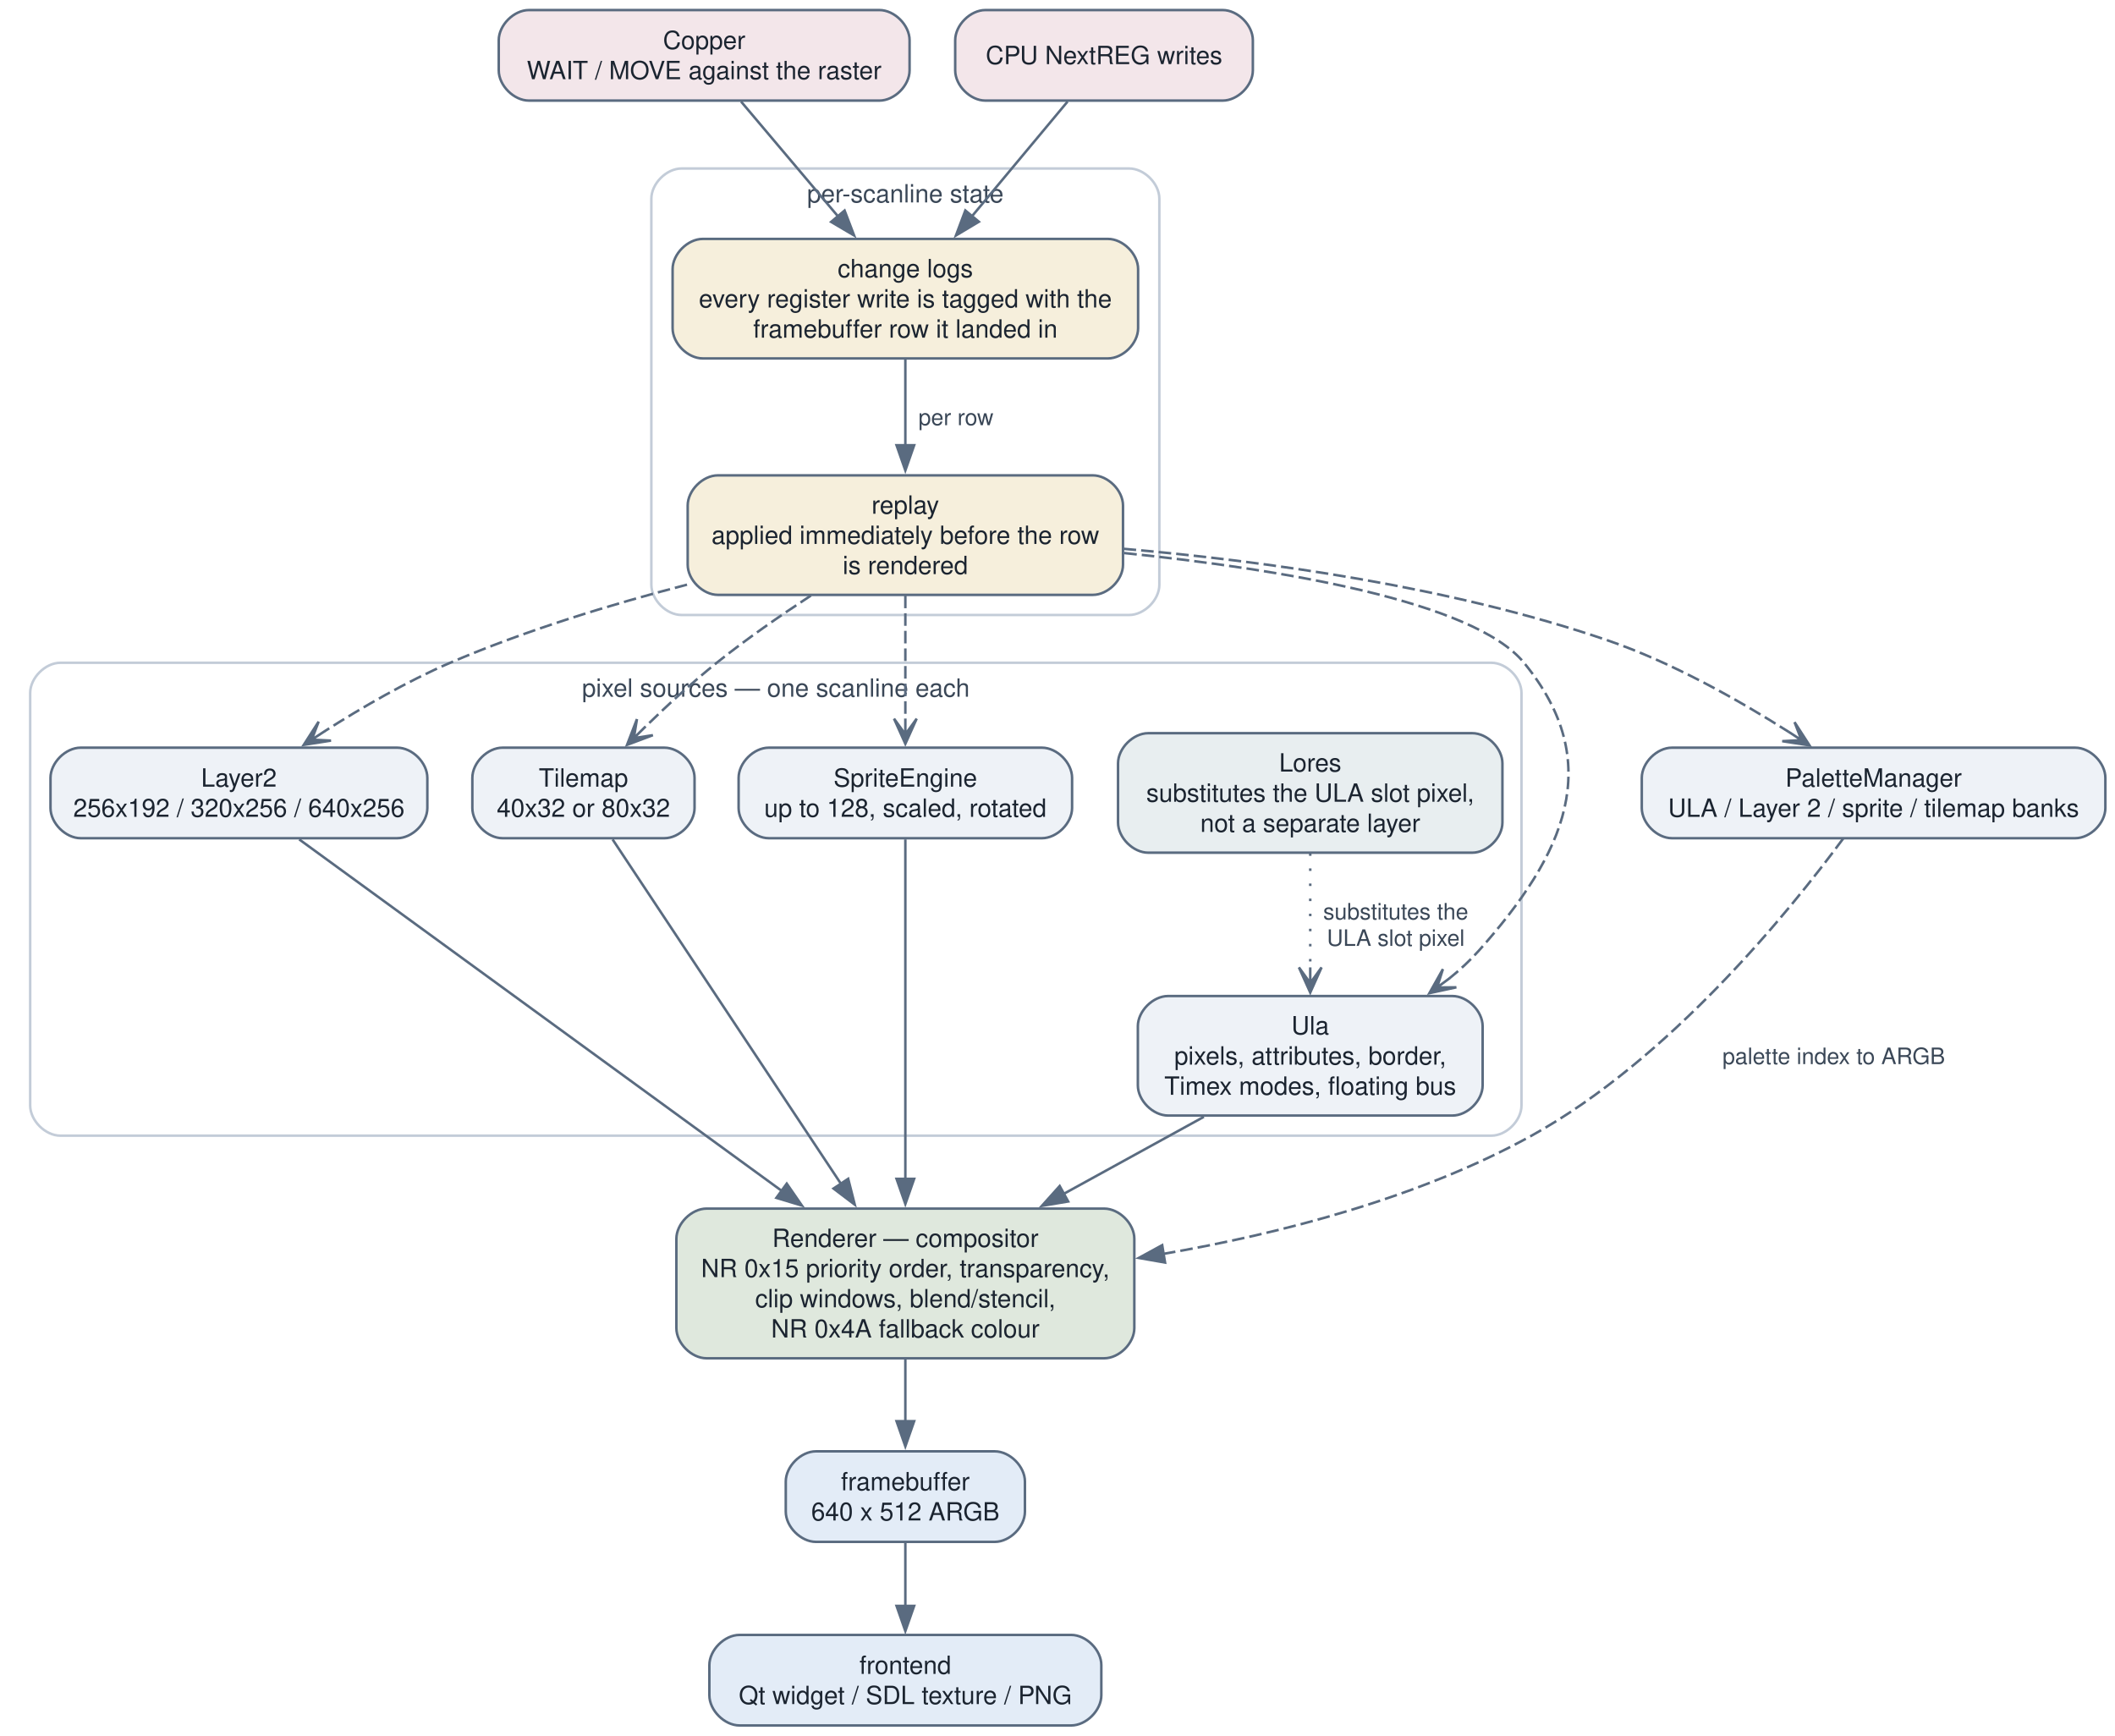
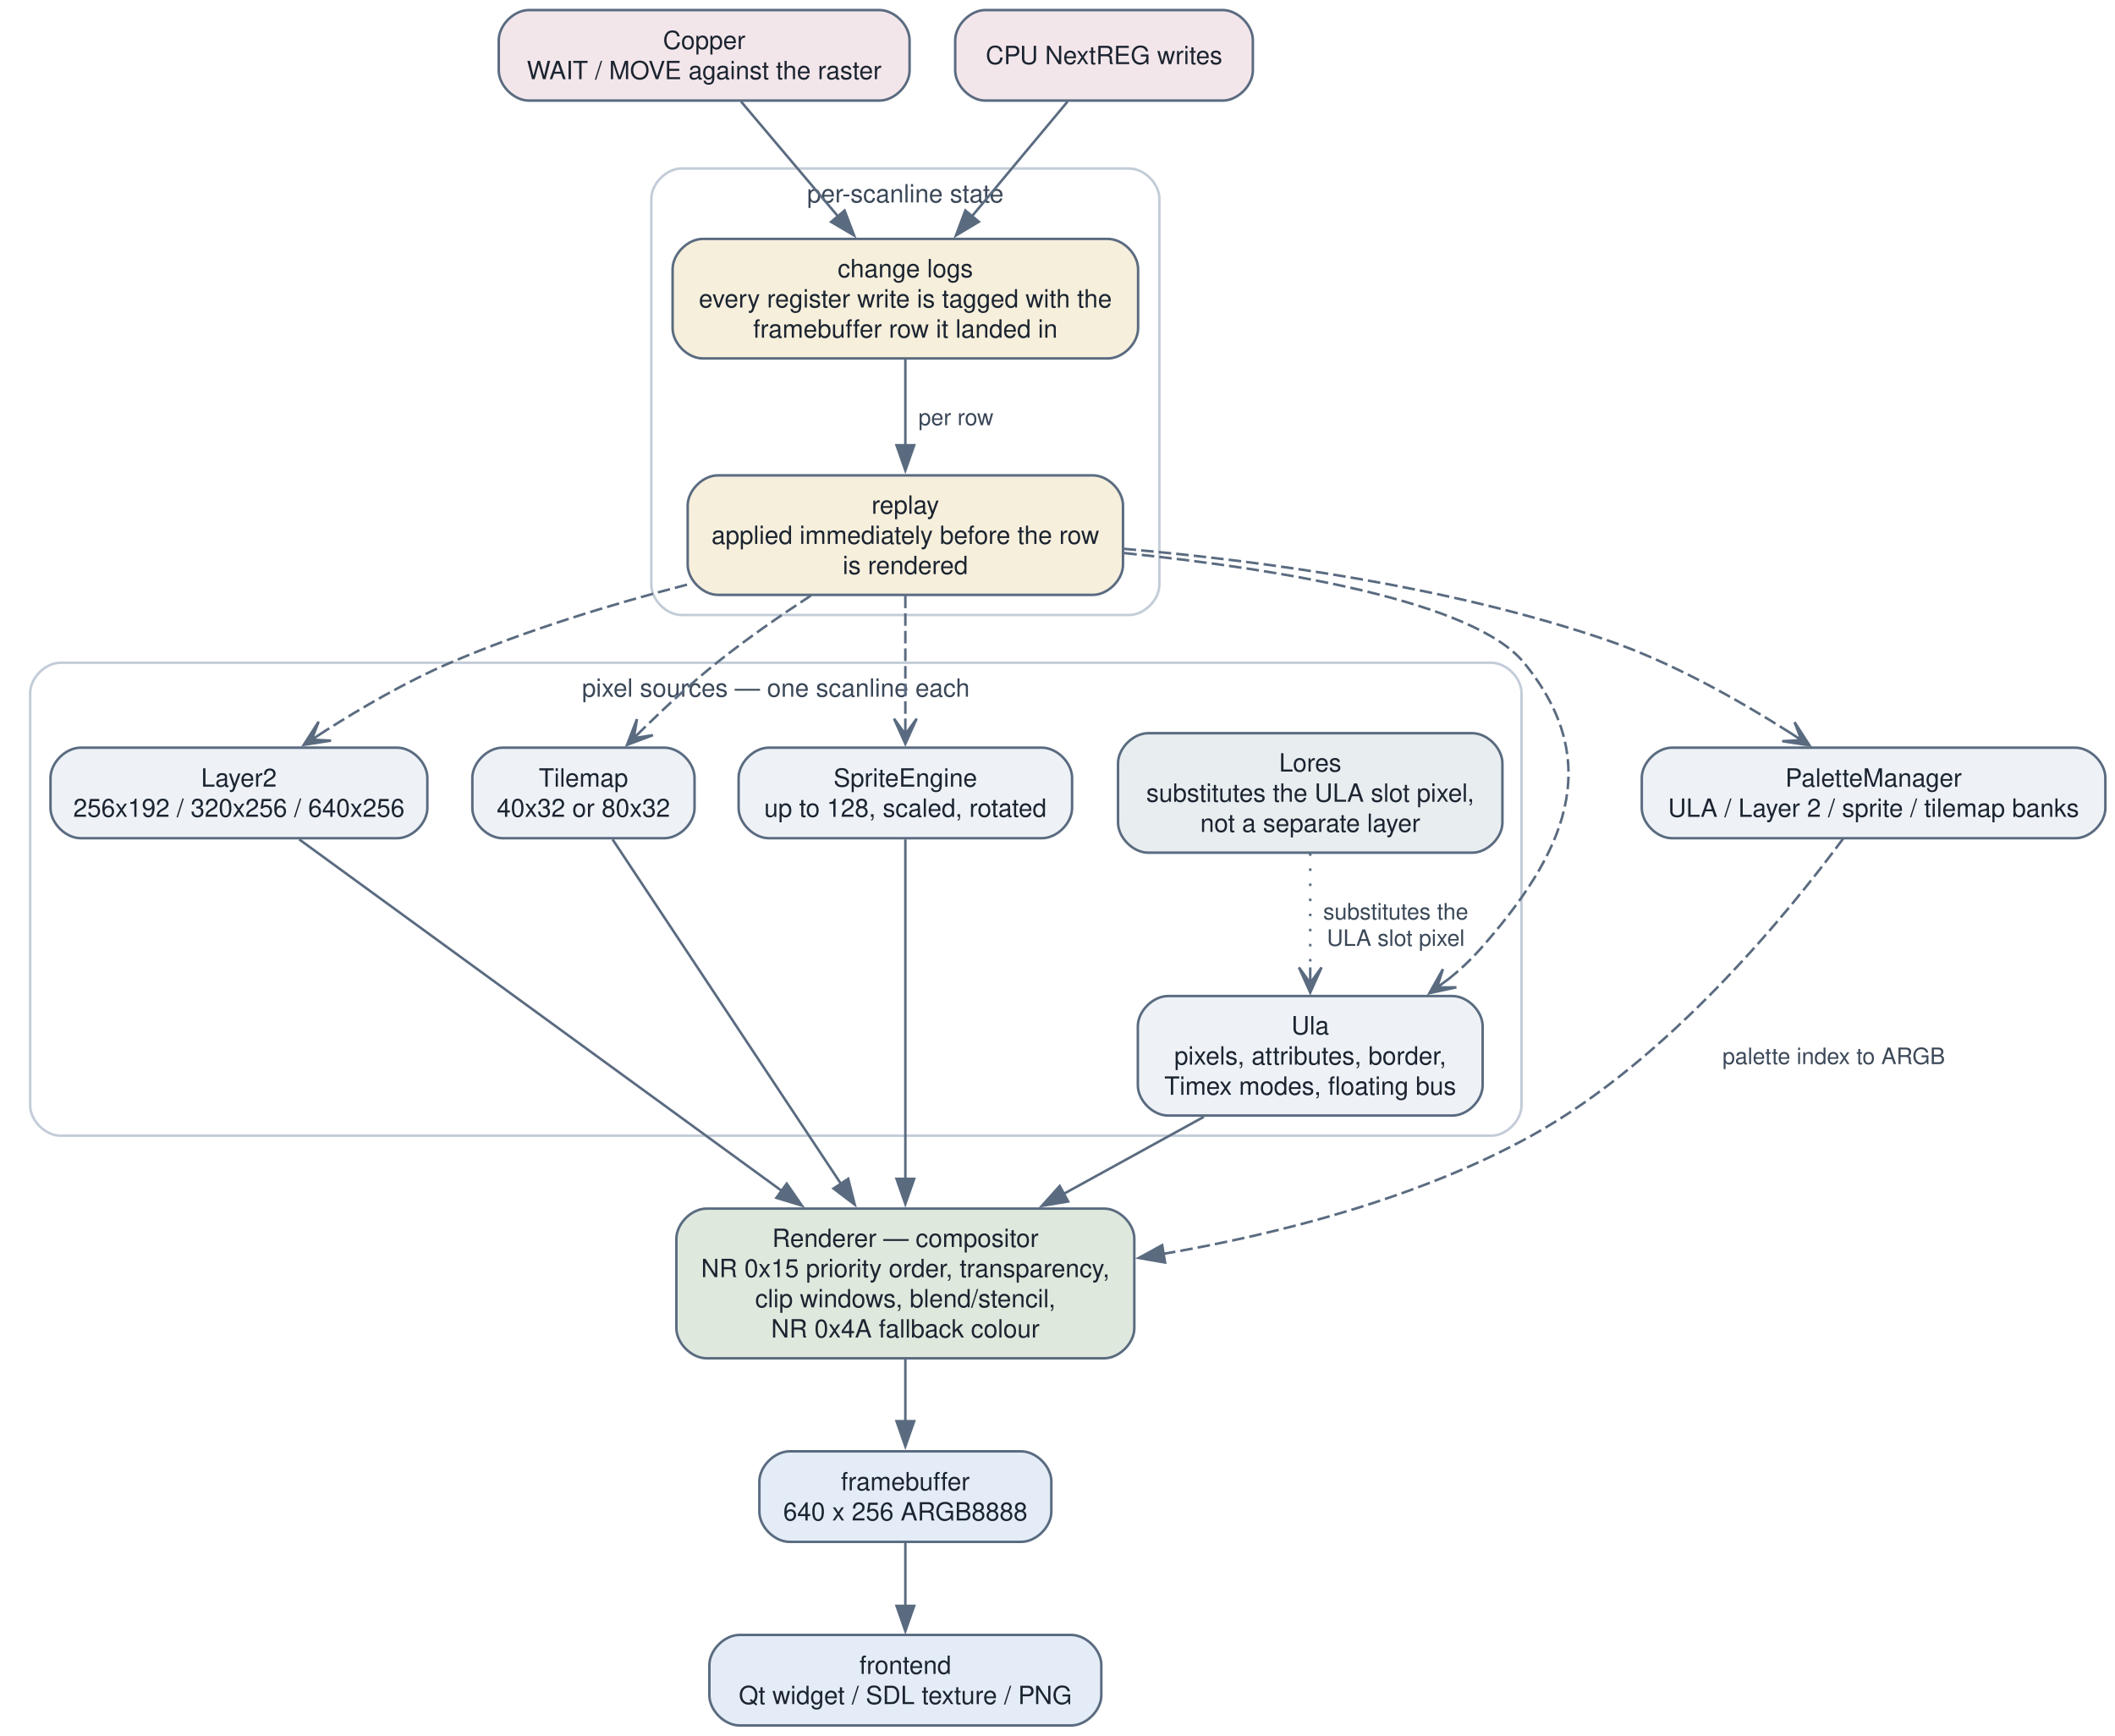
<svg xmlns="http://www.w3.org/2000/svg" width="841pt" height="690pt" viewBox="0.00 0.00 841.00 690.00">
  <g id="graph0" class="graph" transform="scale(1 1) rotate(0) translate(4 686.1)">
    <g id="clust1" class="cluster">
      <path fill="none" stroke="#c3ccd8" d="M20,-234.52C20,-234.52 589,-234.52 589,-234.52 595,-234.52 601,-240.52 601,-246.52 601,-246.52 601,-410.56 601,-410.56 601,-416.56 595,-422.56 589,-422.56 589,-422.56 20,-422.56 20,-422.56 14,-422.56 8,-416.56 8,-410.56 8,-410.56 8,-246.52 8,-246.52 8,-240.52 14,-234.52 20,-234.52" />
      <text xml:space="preserve" text-anchor="middle" x="304.5" y="-409.06" font-family="Helvetica,sans-Serif" font-size="10.00" fill="#3a4757">pixel sources — one scanline each</text>
    </g>
    <g id="clust2" class="cluster">
      <path fill="none" stroke="#c3ccd8" d="M267,-441.56C267,-441.56 445,-441.56 445,-441.56 451,-441.56 457,-447.56 457,-453.56 457,-453.56 457,-607.1 457,-607.1 457,-613.1 451,-619.1 445,-619.1 445,-619.1 267,-619.1 267,-619.1 261,-619.1 255,-613.1 255,-607.1 255,-607.1 255,-453.56 255,-453.56 255,-447.56 261,-441.56 267,-441.56" />
      <text xml:space="preserve" text-anchor="middle" x="356" y="-605.6" font-family="Helvetica,sans-Serif" font-size="10.00" fill="#3a4757">per-scanline state</text>
    </g>
    <g id="node1" class="node">
      <path fill="#eef2f7" stroke="#5a6b80" d="M573.55,-290.04C573.55,-290.04 460.45,-290.04 460.45,-290.04 454.45,-290.04 448.45,-284.04 448.45,-278.04 448.45,-278.04 448.45,-254.52 448.45,-254.52 448.45,-248.52 454.45,-242.52 460.45,-242.52 460.45,-242.52 573.55,-242.52 573.55,-242.52 579.55,-242.52 585.55,-248.52 585.55,-254.52 585.55,-254.52 585.55,-278.04 585.55,-278.04 585.55,-284.04 579.55,-290.04 573.55,-290.04" />
      <text xml:space="preserve" text-anchor="middle" x="517" y="-274.78" font-family="Helvetica,sans-Serif" font-size="10.00" fill="#1b2430">Ula</text>
      <text xml:space="preserve" text-anchor="middle" x="517" y="-262.78" font-family="Helvetica,sans-Serif" font-size="10.00" fill="#1b2430">pixels, attributes, border,</text>
      <text xml:space="preserve" text-anchor="middle" x="517" y="-250.78" font-family="Helvetica,sans-Serif" font-size="10.00" fill="#1b2430">Timex modes, floating bus</text>
    </g>
    <g id="node11" class="node">
      <path fill="#dfe8dd" stroke="#5a6b80" d="M435.05,-205.52C435.05,-205.52 276.95,-205.52 276.95,-205.52 270.95,-205.52 264.95,-199.52 264.95,-193.52 264.95,-193.52 264.95,-158 264.95,-158 264.95,-152 270.95,-146 276.95,-146 276.95,-146 435.05,-146 435.05,-146 441.05,-146 447.05,-152 447.05,-158 447.05,-158 447.05,-193.52 447.05,-193.52 447.05,-199.52 441.05,-205.52 435.05,-205.52" />
      <text xml:space="preserve" text-anchor="middle" x="356" y="-190.26" font-family="Helvetica,sans-Serif" font-size="10.00" fill="#1b2430">Renderer — compositor</text>
      <text xml:space="preserve" text-anchor="middle" x="356" y="-178.26" font-family="Helvetica,sans-Serif" font-size="10.00" fill="#1b2430">NR 0x15 priority order, transparency,</text>
      <text xml:space="preserve" text-anchor="middle" x="356" y="-166.26" font-family="Helvetica,sans-Serif" font-size="10.00" fill="#1b2430">clip windows, blend/stencil,</text>
      <text xml:space="preserve" text-anchor="middle" x="356" y="-154.26" font-family="Helvetica,sans-Serif" font-size="10.00" fill="#1b2430">NR 0x4A fallback colour</text>
    </g>
    <g id="edge9" class="edge">
      <path fill="none" stroke="#5a6b80" d="M474.7,-242.02C457.64,-232.64 437.6,-221.63 418.9,-211.34" />
      <polygon fill="#5a6b80" stroke="#5a6b80" points="420.74,-208.36 410.29,-206.61 417.37,-214.5 420.74,-208.36" />
    </g>
    <g id="node2" class="node">
      <path fill="#e8eef0" stroke="#5a6b80" d="M581.42,-394.56C581.42,-394.56 452.57,-394.56 452.57,-394.56 446.57,-394.56 440.57,-388.56 440.57,-382.56 440.57,-382.56 440.57,-359.04 440.57,-359.04 440.57,-353.04 446.57,-347.04 452.57,-347.04 452.57,-347.04 581.42,-347.04 581.42,-347.04 587.42,-347.04 593.42,-353.04 593.42,-359.04 593.42,-359.04 593.42,-382.56 593.42,-382.56 593.42,-388.56 587.42,-394.56 581.42,-394.56" />
      <text xml:space="preserve" text-anchor="middle" x="517" y="-379.3" font-family="Helvetica,sans-Serif" font-size="10.00" fill="#1b2430">Lores</text>
      <text xml:space="preserve" text-anchor="middle" x="517" y="-367.3" font-family="Helvetica,sans-Serif" font-size="10.00" fill="#1b2430">substitutes the ULA slot pixel,</text>
      <text xml:space="preserve" text-anchor="middle" x="517" y="-355.3" font-family="Helvetica,sans-Serif" font-size="10.00" fill="#1b2430">not a separate layer</text>
    </g>
    <g id="edge10" class="edge">
      <path fill="none" stroke="#5a6b80" stroke-dasharray="1,5" d="M517,-346.79C517,-333.34 517,-316.11 517,-301.13" />
      <polygon fill="#5a6b80" stroke="#5a6b80" points="517,-291.43 521.5,-301.43 517,-295.21 517,-301.43 517,-301.43 517,-301.43 517,-295.21 512.5,-301.43 517,-291.43" />
      <text xml:space="preserve" text-anchor="middle" x="548.5" y="-320.49" font-family="Helvetica,sans-Serif" font-size="9.00" fill="#3a4757">  substitutes the</text>
      <text xml:space="preserve" text-anchor="middle" x="548.5" y="-309.99" font-family="Helvetica,sans-Serif" font-size="9.00" fill="#3a4757">  ULA slot pixel</text>
    </g>
    <g id="node3" class="node">
      <path fill="#eef2f7" stroke="#5a6b80" d="M153.93,-388.8C153.93,-388.8 28.07,-388.8 28.07,-388.8 22.07,-388.8 16.08,-382.8 16.08,-376.8 16.08,-376.8 16.08,-364.8 16.08,-364.8 16.08,-358.8 22.08,-352.8 28.08,-352.8 28.08,-352.8 153.93,-352.8 153.93,-352.8 159.93,-352.8 165.93,-358.8 165.93,-364.8 165.93,-364.8 165.93,-376.8 165.93,-376.8 165.93,-382.8 159.93,-388.8 153.93,-388.8" />
      <text xml:space="preserve" text-anchor="middle" x="91" y="-373.3" font-family="Helvetica,sans-Serif" font-size="10.00" fill="#1b2430">Layer2</text>
      <text xml:space="preserve" text-anchor="middle" x="91" y="-361.3" font-family="Helvetica,sans-Serif" font-size="10.00" fill="#1b2430">256x192 / 320x256 / 640x256</text>
    </g>
    <g id="edge11" class="edge">
      <path fill="none" stroke="#5a6b80" d="M114.98,-352.33C158.19,-320.85 249.9,-254.05 306.9,-212.53" />
      <polygon fill="#5a6b80" stroke="#5a6b80" points="308.84,-215.45 314.86,-206.73 304.72,-209.79 308.84,-215.45" />
    </g>
    <g id="node4" class="node">
      <path fill="#eef2f7" stroke="#5a6b80" d="M260.18,-388.8C260.18,-388.8 195.82,-388.8 195.82,-388.8 189.82,-388.8 183.82,-382.8 183.82,-376.8 183.82,-376.8 183.82,-364.8 183.82,-364.8 183.82,-358.8 189.82,-352.8 195.82,-352.8 195.82,-352.8 260.18,-352.8 260.18,-352.8 266.18,-352.8 272.18,-358.8 272.18,-364.8 272.18,-364.8 272.18,-376.8 272.18,-376.8 272.18,-382.8 266.18,-388.8 260.18,-388.8" />
      <text xml:space="preserve" text-anchor="middle" x="228" y="-373.3" font-family="Helvetica,sans-Serif" font-size="10.00" fill="#1b2430">Tilemap</text>
      <text xml:space="preserve" text-anchor="middle" x="228" y="-361.3" font-family="Helvetica,sans-Serif" font-size="10.00" fill="#1b2430">40x32 or 80x32</text>
    </g>
    <g id="edge12" class="edge">
      <path fill="none" stroke="#5a6b80" d="M239.58,-352.33C259.98,-321.57 302.75,-257.06 330.38,-215.39" />
      <polygon fill="#5a6b80" stroke="#5a6b80" points="333.27,-217.37 335.88,-207.1 327.44,-213.5 333.27,-217.37" />
    </g>
    <g id="node5" class="node">
      <path fill="#eef2f7" stroke="#5a6b80" d="M410.3,-388.8C410.3,-388.8 301.7,-388.8 301.7,-388.8 295.7,-388.8 289.7,-382.8 289.7,-376.8 289.7,-376.8 289.7,-364.8 289.7,-364.8 289.7,-358.8 295.7,-352.8 301.7,-352.8 301.7,-352.8 410.3,-352.8 410.3,-352.8 416.3,-352.8 422.3,-358.8 422.3,-364.8 422.3,-364.8 422.3,-376.8 422.3,-376.8 422.3,-382.8 416.3,-388.8 410.3,-388.8" />
      <text xml:space="preserve" text-anchor="middle" x="356" y="-373.3" font-family="Helvetica,sans-Serif" font-size="10.00" fill="#1b2430">SpriteEngine</text>
      <text xml:space="preserve" text-anchor="middle" x="356" y="-361.3" font-family="Helvetica,sans-Serif" font-size="10.00" fill="#1b2430">up to 128, scaled, rotated</text>
    </g>
    <g id="edge13" class="edge">
      <path fill="none" stroke="#5a6b80" d="M356,-352.33C356,-322.02 356,-258.96 356,-217.25" />
      <polygon fill="#5a6b80" stroke="#5a6b80" points="359.5,-217.35 356,-207.35 352.5,-217.35 359.5,-217.35" />
    </g>
    <g id="node6" class="node">
      <path fill="#f6efdc" stroke="#5a6b80" d="M436.55,-591.1C436.55,-591.1 275.45,-591.1 275.45,-591.1 269.45,-591.1 263.45,-585.1 263.45,-579.1 263.45,-579.1 263.45,-555.58 263.45,-555.58 263.45,-549.58 269.45,-543.58 275.45,-543.58 275.45,-543.58 436.55,-543.58 436.55,-543.58 442.55,-543.58 448.55,-549.58 448.55,-555.58 448.55,-555.58 448.55,-579.1 448.55,-579.1 448.55,-585.1 442.55,-591.1 436.55,-591.1" />
      <text xml:space="preserve" text-anchor="middle" x="356" y="-575.84" font-family="Helvetica,sans-Serif" font-size="10.00" fill="#1b2430">change logs</text>
      <text xml:space="preserve" text-anchor="middle" x="356" y="-563.84" font-family="Helvetica,sans-Serif" font-size="10.00" fill="#1b2430">every register write is tagged with the</text>
      <text xml:space="preserve" text-anchor="middle" x="356" y="-551.84" font-family="Helvetica,sans-Serif" font-size="10.00" fill="#1b2430">framebuffer row it landed in</text>
    </g>
    <g id="node7" class="node">
      <path fill="#f6efdc" stroke="#5a6b80" d="M430.55,-497.08C430.55,-497.08 281.45,-497.08 281.45,-497.08 275.45,-497.08 269.45,-491.08 269.45,-485.08 269.45,-485.08 269.45,-461.56 269.45,-461.56 269.45,-455.56 275.45,-449.56 281.45,-449.56 281.45,-449.56 430.55,-449.56 430.55,-449.56 436.55,-449.56 442.55,-455.56 442.55,-461.56 442.55,-461.56 442.55,-485.08 442.55,-485.08 442.55,-491.08 436.55,-497.08 430.55,-497.08" />
      <text xml:space="preserve" text-anchor="middle" x="356" y="-481.82" font-family="Helvetica,sans-Serif" font-size="10.00" fill="#1b2430">replay</text>
      <text xml:space="preserve" text-anchor="middle" x="356" y="-469.82" font-family="Helvetica,sans-Serif" font-size="10.00" fill="#1b2430">applied immediately before the row</text>
      <text xml:space="preserve" text-anchor="middle" x="356" y="-457.82" font-family="Helvetica,sans-Serif" font-size="10.00" fill="#1b2430">is rendered</text>
    </g>
    <g id="edge1" class="edge">
      <path fill="none" stroke="#5a6b80" d="M356,-543.12C356,-532.77 356,-520.35 356,-508.94" />
      <polygon fill="#5a6b80" stroke="#5a6b80" points="359.5,-509.05 356,-499.05 352.5,-509.05 359.5,-509.05" />
      <text xml:space="preserve" text-anchor="middle" x="373.62" y="-517.03" font-family="Helvetica,sans-Serif" font-size="9.00" fill="#3a4757">  per row</text>
    </g>
    <g id="edge4" class="edge">
      <path fill="none" stroke="#5a6b80" stroke-dasharray="5,2" d="M443.04,-466.19C505.47,-459.77 581.96,-447.05 602,-422.56 634.62,-382.68 618.29,-346.49 584,-308.04 580.5,-304.12 576.54,-300.45 572.32,-297.06" />
      <polygon fill="#5a6b80" stroke="#5a6b80" points="564.38,-291.19 575.1,-293.51 567.42,-293.43 572.42,-297.13 572.42,-297.13 572.42,-297.13 567.42,-293.43 569.75,-300.75 564.38,-291.19" />
    </g>
    <g id="edge5" class="edge">
      <path fill="none" stroke="#5a6b80" stroke-dasharray="5,2" d="M269.18,-453.62C238.77,-445.73 204.79,-435.36 175,-422.56 157.79,-415.16 139.87,-404.76 125.03,-395.3" />
      <polygon fill="#5a6b80" stroke="#5a6b80" points="116.78,-389.92 127.61,-391.61 119.95,-391.98 125.16,-395.38 125.16,-395.38 125.16,-395.38 119.95,-391.98 122.7,-399.15 116.78,-389.92" />
    </g>
    <g id="edge6" class="edge">
      <path fill="none" stroke="#5a6b80" stroke-dasharray="5,2" d="M318.46,-449.29C306.19,-441.27 292.71,-431.93 281,-422.56 271.2,-414.72 261.09,-405.4 252.37,-396.89" />
      <polygon fill="#5a6b80" stroke="#5a6b80" points="245.34,-389.92 255.61,-393.77 248.03,-392.59 252.44,-396.97 252.44,-396.97 252.44,-396.97 248.03,-392.59 249.27,-400.16 245.34,-389.92" />
    </g>
    <g id="edge7" class="edge">
      <path fill="none" stroke="#5a6b80" stroke-dasharray="5,2" d="M356,-449.26C356,-434.66 356,-415.69 356,-400.17" />
      <polygon fill="#5a6b80" stroke="#5a6b80" points="356,-390.33 360.5,-400.33 356,-394.11 356,-400.33 356,-400.33 356,-400.33 356,-394.11 351.5,-400.33 356,-390.33" />
    </g>
    <g id="node10" class="node">
      <path fill="#eef2f7" stroke="#5a6b80" d="M821.17,-388.8C821.17,-388.8 660.83,-388.8 660.83,-388.8 654.83,-388.8 648.83,-382.8 648.83,-376.8 648.83,-376.8 648.83,-364.8 648.83,-364.8 648.83,-358.8 654.83,-352.8 660.83,-352.8 660.83,-352.8 821.17,-352.8 821.17,-352.8 827.17,-352.8 833.17,-358.8 833.17,-364.8 833.17,-364.8 833.17,-376.8 833.17,-376.8 833.17,-382.8 827.17,-388.8 821.17,-388.8" />
      <text xml:space="preserve" text-anchor="middle" x="741" y="-373.3" font-family="Helvetica,sans-Serif" font-size="10.00" fill="#1b2430">PaletteManager</text>
      <text xml:space="preserve" text-anchor="middle" x="741" y="-361.3" font-family="Helvetica,sans-Serif" font-size="10.00" fill="#1b2430">ULA / Layer 2 / sprite / tilemap banks</text>
    </g>
    <g id="edge8" class="edge">
      <path fill="none" stroke="#5a6b80" stroke-dasharray="5,2" d="M442.78,-467.88C498.85,-463.02 572.7,-452.85 635,-431.56 660.6,-422.81 687.11,-407.87 707.21,-395.11" />
      <polygon fill="#5a6b80" stroke="#5a6b80" points="715.52,-389.72 709.58,-398.94 712.34,-391.78 707.13,-395.17 707.13,-395.17 707.13,-395.17 712.34,-391.78 704.68,-391.39 715.52,-389.72" />
    </g>
    <g id="node8" class="node">
      <path fill="#f3e6ea" stroke="#5a6b80" d="M345.68,-682.1C345.68,-682.1 206.32,-682.1 206.32,-682.1 200.32,-682.1 194.32,-676.1 194.32,-670.1 194.32,-670.1 194.32,-658.1 194.32,-658.1 194.32,-652.1 200.32,-646.1 206.32,-646.1 206.32,-646.1 345.68,-646.1 345.68,-646.1 351.68,-646.1 357.68,-652.1 357.68,-658.1 357.68,-658.1 357.68,-670.1 357.68,-670.1 357.68,-676.1 351.68,-682.1 345.68,-682.1" />
      <text xml:space="preserve" text-anchor="middle" x="276" y="-666.6" font-family="Helvetica,sans-Serif" font-size="10.00" fill="#1b2430">Copper</text>
      <text xml:space="preserve" text-anchor="middle" x="276" y="-654.6" font-family="Helvetica,sans-Serif" font-size="10.00" fill="#1b2430">WAIT / MOVE against the raster</text>
    </g>
    <g id="edge2" class="edge">
      <path fill="none" stroke="#5a6b80" d="M290.67,-645.72C301.46,-632.95 316.41,-615.23 329.3,-599.97" />
      <polygon fill="#5a6b80" stroke="#5a6b80" points="331.84,-602.38 335.62,-592.48 326.49,-597.87 331.84,-602.38" />
    </g>
    <g id="node9" class="node">
      <path fill="#f3e6ea" stroke="#5a6b80" d="M482.18,-682.1C482.18,-682.1 387.82,-682.1 387.82,-682.1 381.82,-682.1 375.82,-676.1 375.82,-670.1 375.82,-670.1 375.82,-658.1 375.82,-658.1 375.82,-652.1 381.82,-646.1 387.82,-646.1 387.82,-646.1 482.18,-646.1 482.18,-646.1 488.18,-646.1 494.18,-652.1 494.18,-658.1 494.18,-658.1 494.18,-670.1 494.18,-670.1 494.18,-676.1 488.18,-682.1 482.18,-682.1" />
      <text xml:space="preserve" text-anchor="middle" x="435" y="-660.6" font-family="Helvetica,sans-Serif" font-size="10.00" fill="#1b2430">CPU NextREG writes</text>
    </g>
    <g id="edge3" class="edge">
      <path fill="none" stroke="#5a6b80" d="M420.51,-645.72C409.86,-632.95 395.09,-615.23 382.37,-599.97" />
      <polygon fill="#5a6b80" stroke="#5a6b80" points="385.23,-597.93 376.13,-592.49 379.85,-602.41 385.23,-597.93" />
    </g>
    <g id="edge14" class="edge">
      <path fill="none" stroke="#5a6b80" stroke-dasharray="5,2" d="M728.91,-352.65C707.45,-323.58 659.78,-264.83 605,-234.52 560.24,-209.76 505.31,-195.59 458.45,-187.49" />
      <polygon fill="#5a6b80" stroke="#5a6b80" points="459.27,-184.07 448.83,-185.9 458.13,-190.98 459.27,-184.07" />
      <text xml:space="preserve" text-anchor="middle" x="722.67" y="-262.98" font-family="Helvetica,sans-Serif" font-size="9.00" fill="#3a4757">  palette index to ARGB</text>
    </g>
    <g id="node12" class="node">
-       <path fill="#e3ecf7" stroke="#5a6b80" d="M391.55,-109C391.55,-109 320.45,-109 320.45,-109 314.45,-109 308.45,-103 308.45,-97 308.45,-97 308.45,-85 308.45,-85 308.45,-79 314.45,-73 320.45,-73 320.45,-73 391.55,-73 391.55,-73 397.55,-73 403.55,-79 403.55,-85 403.55,-85 403.55,-97 403.55,-97 403.55,-103 397.55,-109 391.55,-109" />
+       <path fill="#e3ecf7" stroke="#5a6b80" d="M402.05,-109C402.05,-109 309.95,-109 309.95,-109 303.95,-109 297.95,-103 297.95,-97 297.95,-97 297.95,-85 297.95,-85 297.95,-79 303.95,-73 309.95,-73 309.95,-73 402.05,-73 402.05,-73 408.05,-73 414.05,-79 414.05,-85 414.05,-85 414.05,-97 414.05,-97 414.05,-103 408.05,-109 402.05,-109" />
      <text xml:space="preserve" text-anchor="middle" x="356" y="-93.5" font-family="Helvetica,sans-Serif" font-size="10.00" fill="#1b2430">framebuffer</text>
-       <text xml:space="preserve" text-anchor="middle" x="356" y="-81.5" font-family="Helvetica,sans-Serif" font-size="10.00" fill="#1b2430">640 x 512 ARGB</text>
+       <text xml:space="preserve" text-anchor="middle" x="356" y="-81.5" font-family="Helvetica,sans-Serif" font-size="10.00" fill="#1b2430">640 x 256 ARGB8888</text>
    </g>
    <g id="edge15" class="edge">
      <path fill="none" stroke="#5a6b80" d="M356,-145.81C356,-137.77 356,-129.03 356,-120.98" />
      <polygon fill="#5a6b80" stroke="#5a6b80" points="359.5,-120.98 356,-110.98 352.5,-120.98 359.5,-120.98" />
    </g>
    <g id="node13" class="node">
      <path fill="#e3ecf7" stroke="#5a6b80" d="M421.93,-36C421.93,-36 290.07,-36 290.07,-36 284.07,-36 278.07,-30 278.07,-24 278.07,-24 278.07,-12 278.07,-12 278.07,-6 284.07,0 290.07,0 290.07,0 421.93,0 421.93,0 427.93,0 433.93,-6 433.93,-12 433.93,-12 433.93,-24 433.93,-24 433.93,-30 427.93,-36 421.93,-36" />
      <text xml:space="preserve" text-anchor="middle" x="356" y="-20.5" font-family="Helvetica,sans-Serif" font-size="10.00" fill="#1b2430">frontend</text>
      <text xml:space="preserve" text-anchor="middle" x="356" y="-8.5" font-family="Helvetica,sans-Serif" font-size="10.00" fill="#1b2430">Qt widget / SDL texture / PNG</text>
    </g>
    <g id="edge16" class="edge">
      <path fill="none" stroke="#5a6b80" d="M356,-72.81C356,-65.23 356,-56.1 356,-47.54" />
      <polygon fill="#5a6b80" stroke="#5a6b80" points="359.5,-47.54 356,-37.54 352.5,-47.54 359.5,-47.54" />
    </g>
  </g>
</svg>
